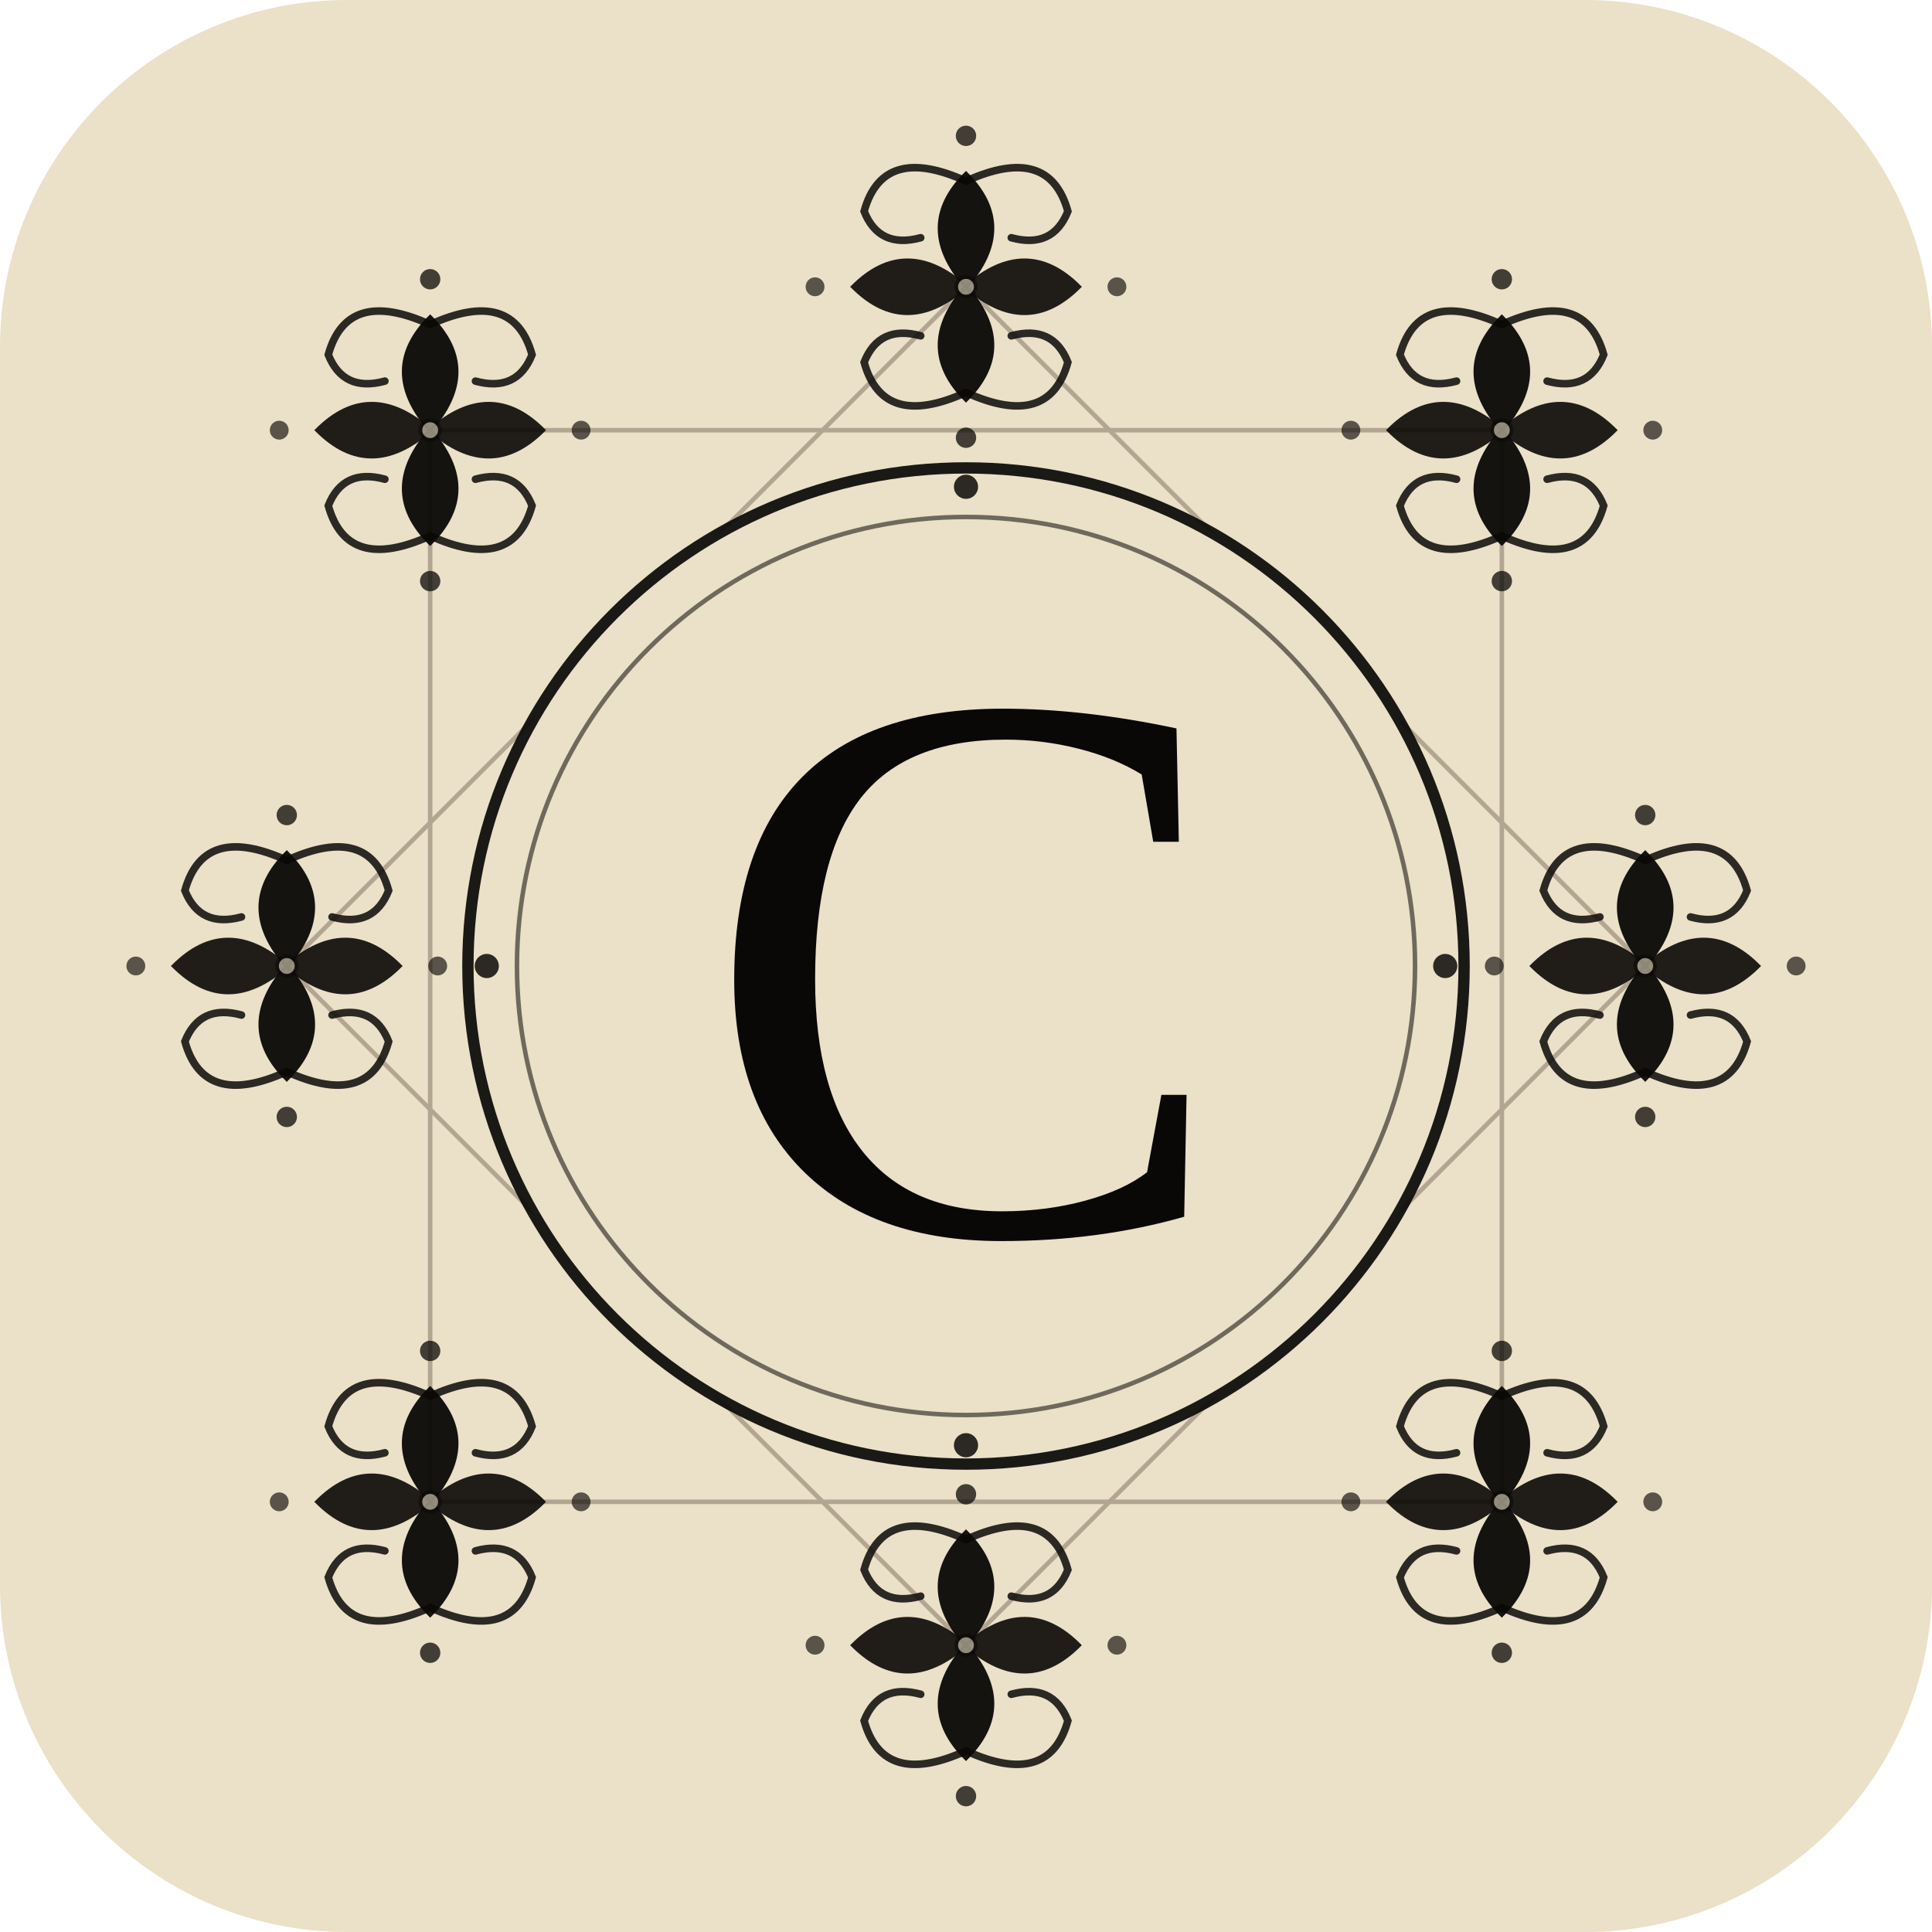
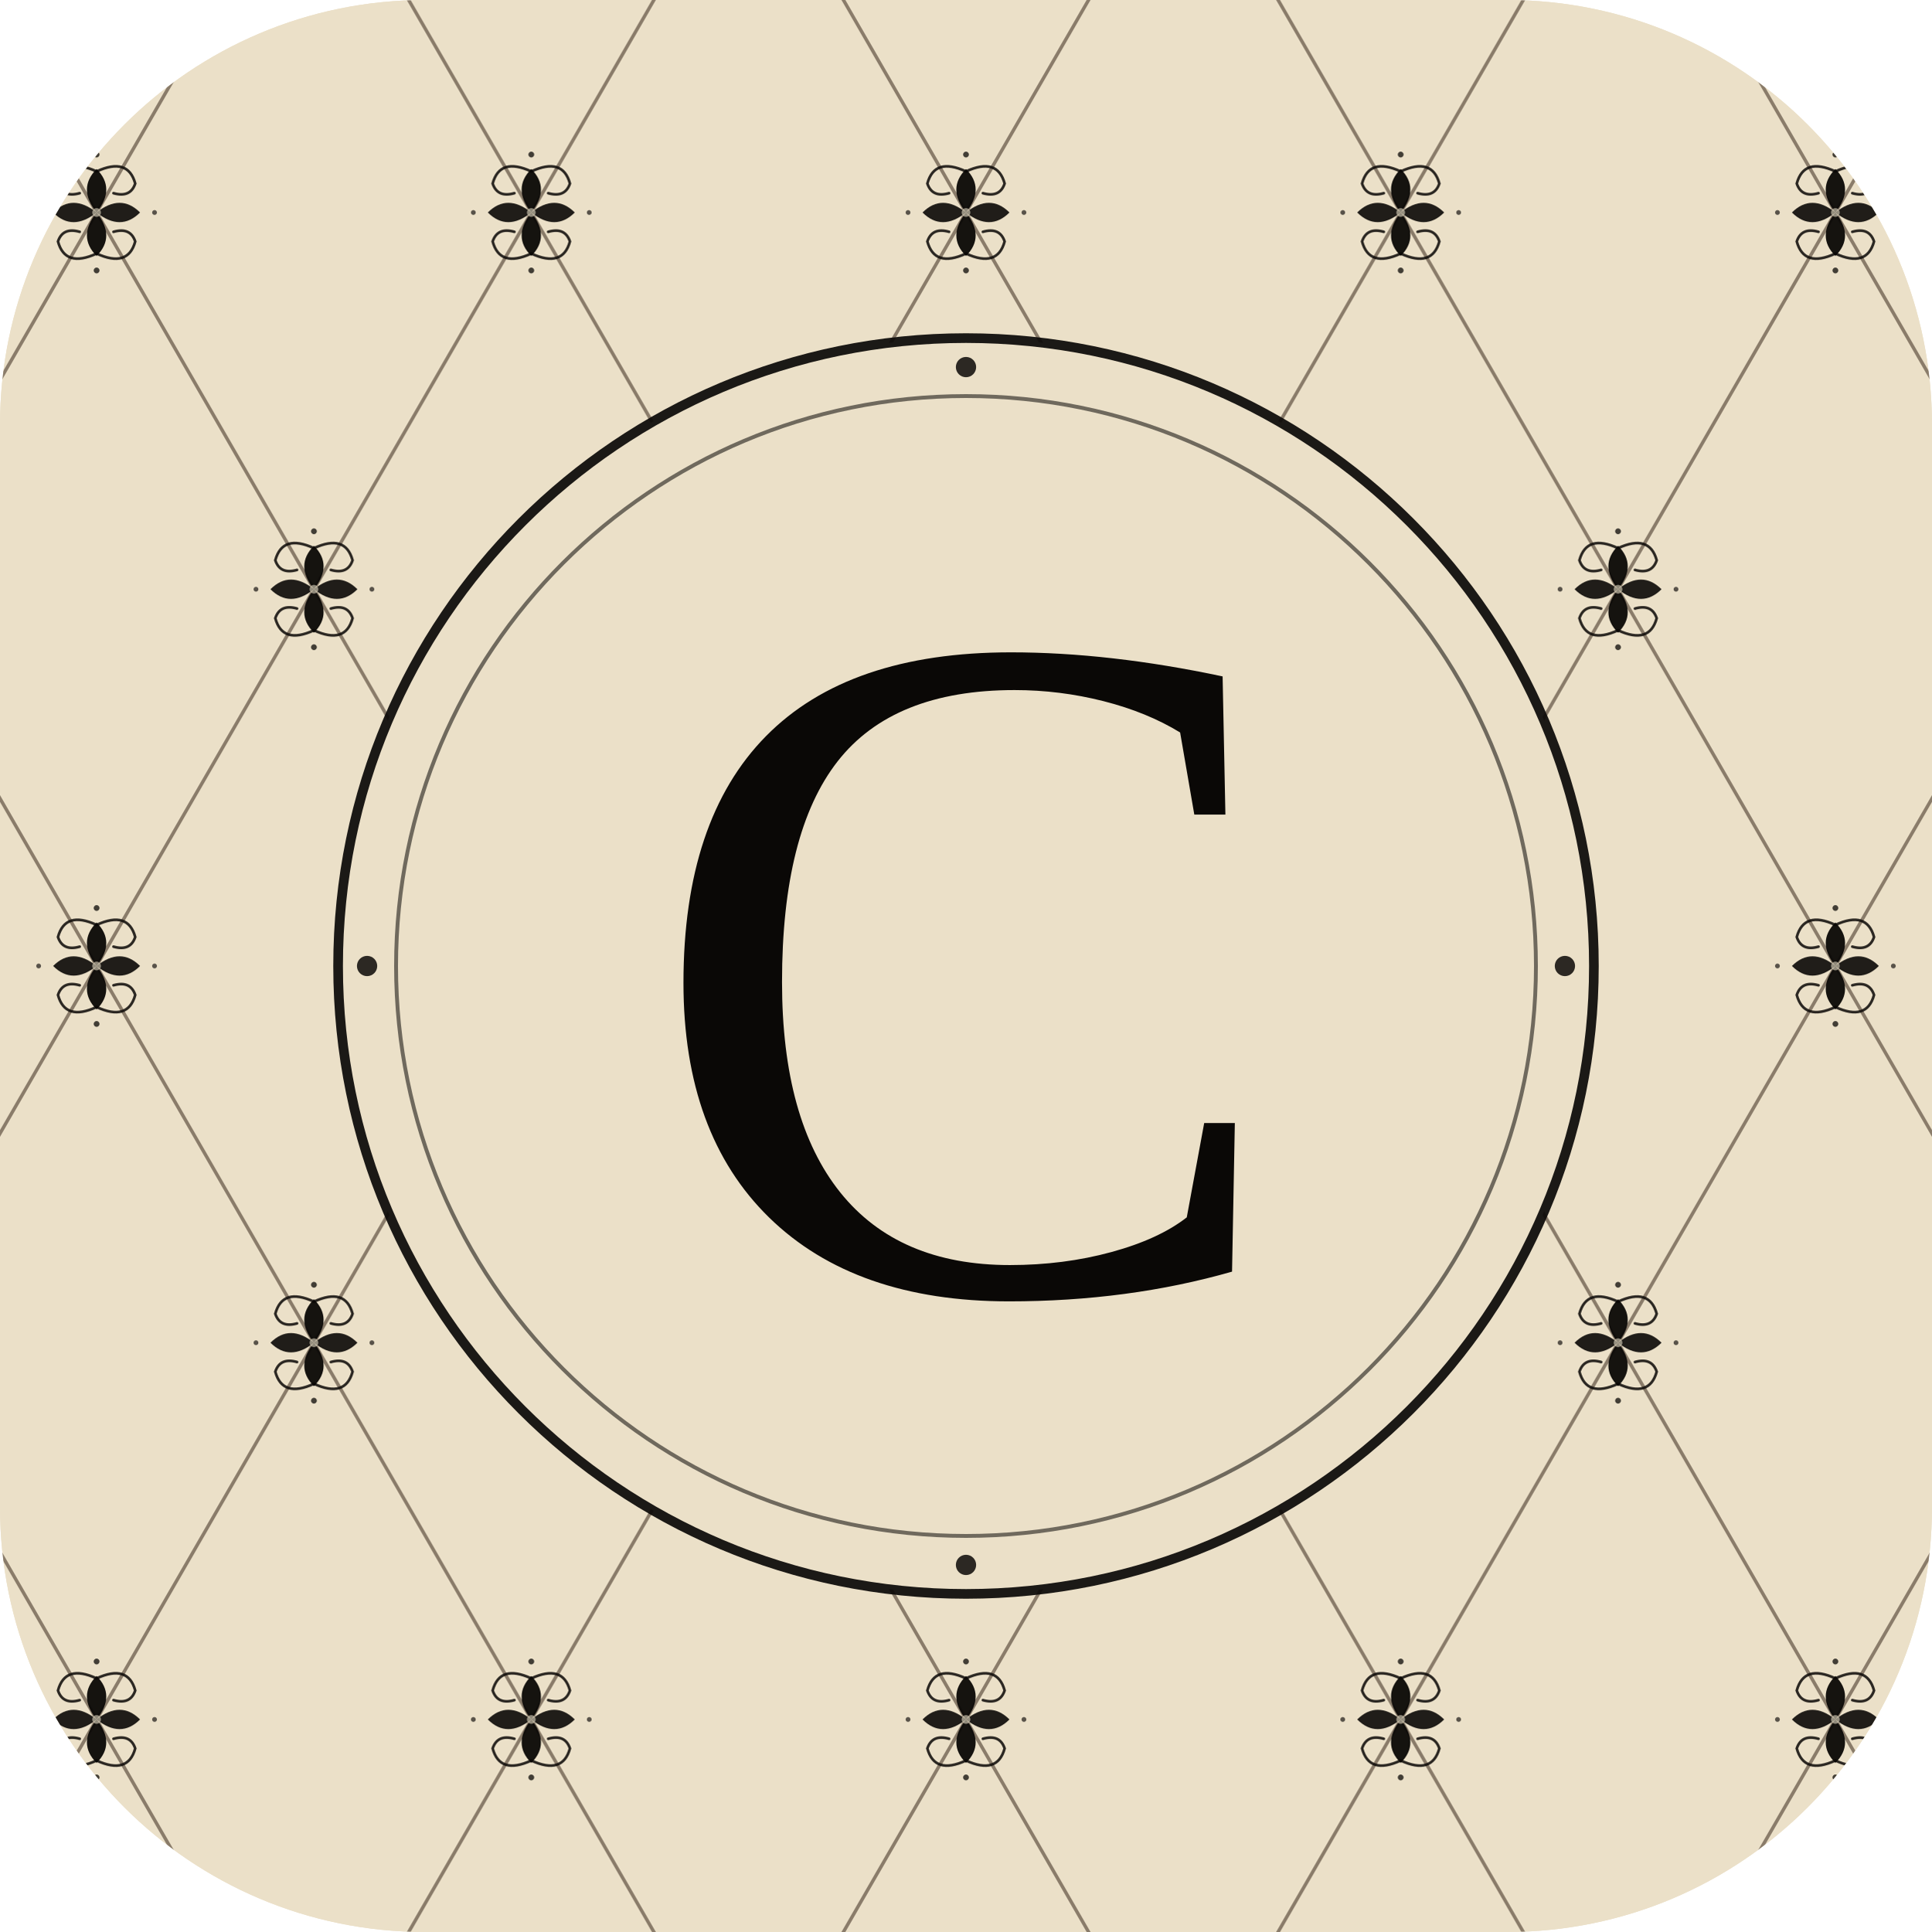
- <svg xmlns="http://www.w3.org/2000/svg" viewBox="0 0 512 512" width="512" height="512">
+ <svg xmlns="http://www.w3.org/2000/svg" viewBox="0 0 400 400" width="400" height="400">
  <defs>
-     <g id="damask" fill="#0a0806" stroke="#0a0806" stroke-linecap="round">
-       <path d="M0 -30 Q 14 -16 0 0 Q -14 -16 0 -30 Z" opacity="0.95" />
-       <path d="M0 0 Q 14 16 0 30 Q -14 16 0 0 Z" opacity="0.95" />
-       <path d="M-30 0 Q -16 -14 0 0 Q -16 14 -30 0 Z" opacity="0.9" />
-       <path d="M30 0 Q 16 -14 0 0 Q 16 14 30 0 Z" opacity="0.9" />
-       <path d="M0 -28 Q 22 -38 27 -20 Q 23 -10 12 -13" stroke-width="2" fill="none" opacity="0.85" />
-       <path d="M0 -28 Q -22 -38 -27 -20 Q -23 -10 -12 -13" stroke-width="2" fill="none" opacity="0.85" />
-       <path d="M0 28 Q 22 38 27 20 Q 23 10 12 13" stroke-width="2" fill="none" opacity="0.85" />
-       <path d="M0 28 Q -22 38 -27 20 Q -23 10 -12 13" stroke-width="2" fill="none" opacity="0.85" />
-       <circle cx="0" cy="-40" r="2.2" opacity="0.75" />
-       <circle cx="0" cy="40" r="2.2" opacity="0.75" />
-       <circle cx="-40" cy="0" r="2" opacity="0.65" />
-       <circle cx="40" cy="0" r="2" opacity="0.65" />
-       <circle cx="0" cy="0" r="2.6" fill="#f8efd6" opacity="0.55" />
+     <g id="damask">
+       <path d="M0 -18 Q 8 -10 0 0 Q -8 -10 0 -18 Z" fill="#0a0806" opacity="0.95" />
+       <path d="M0 0 Q 8 10 0 18 Q -8 10 0 0 Z" fill="#0a0806" opacity="0.95" />
+       <path d="M-18 0 Q -10 -8 0 0 Q -10 8 -18 0 Z" fill="#0a0806" opacity="0.9" />
+       <path d="M18 0 Q 10 -8 0 0 Q 10 8 18 0 Z" fill="#0a0806" opacity="0.9" />
+       <path d="M0 -17 Q 13 -23 16 -12 Q 14 -6 7 -8" fill="none" stroke="#0a0806" stroke-width="1.1" stroke-linecap="round" opacity="0.85" />
+       <path d="M0 -17 Q -13 -23 -16 -12 Q -14 -6 -7 -8" fill="none" stroke="#0a0806" stroke-width="1.1" stroke-linecap="round" opacity="0.85" />
+       <path d="M0 17 Q 13 23 16 12 Q 14 6 7 8" fill="none" stroke="#0a0806" stroke-width="1.1" stroke-linecap="round" opacity="0.85" />
+       <path d="M0 17 Q -13 23 -16 12 Q -14 6 -7 8" fill="none" stroke="#0a0806" stroke-width="1.1" stroke-linecap="round" opacity="0.85" />
+       <circle cx="0" cy="-24" r="1.2" fill="#0a0806" opacity="0.75" />
+       <circle cx="0" cy="24" r="1.2" fill="#0a0806" opacity="0.75" />
+       <circle cx="-24" cy="0" r="1" fill="#0a0806" opacity="0.65" />
+       <circle cx="24" cy="0" r="1" fill="#0a0806" opacity="0.65" />
+       <circle cx="0" cy="0" r="1.8" fill="#f8efd6" opacity="0.55" />
    </g>
+     <pattern id="rd-tile" x="0" y="0" width="90" height="156" patternUnits="userSpaceOnUse" patternTransform="translate(155 161)">
+       <rect width="90" height="156" fill="#ebe0c8" />
+       <g stroke="#3a2a1e" stroke-width="0.7" fill="none" opacity="0.55" stroke-linecap="round">
+         <line x1="45" y1="39" x2="0" y2="117" />
+         <line x1="45" y1="39" x2="90" y2="117" />
+         <line x1="45" y1="39" x2="0" y2="-39" />
+         <line x1="45" y1="39" x2="90" y2="-39" />
+         <line x1="0" y1="117" x2="45" y2="195" />
+         <line x1="90" y1="117" x2="45" y2="195" />
+       </g>
+       <g transform="translate(45 39) scale(0.5)">
+         <use href="#damask" />
+       </g>
+       <g transform="translate(0 117) scale(0.5)">
+         <use href="#damask" />
+       </g>
+       <g transform="translate(90 117) scale(0.5)">
+         <use href="#damask" />
+       </g>
+     </pattern>
  </defs>
-   <rect width="512" height="512" fill="#ebe0c8" rx="92" ry="92" />
-   <g stroke="#3a2a1e" stroke-width="1.2" fill="none" opacity="0.32" stroke-linecap="round">
-     <path d="M114 114 L 398 114 L 398 398 L 114 398 Z" />
-     <path d="M256 76 L 76 256 L 256 436 L 436 256 Z" />
-   </g>
-   <use href="#damask" x="114" y="114" />
-   <use href="#damask" x="398" y="114" />
-   <use href="#damask" x="114" y="398" />
-   <use href="#damask" x="398" y="398" />
-   <use href="#damask" x="256" y="76" />
-   <use href="#damask" x="256" y="436" />
-   <use href="#damask" x="76" y="256" />
-   <use href="#damask" x="436" y="256" />
-   <circle cx="256" cy="256" r="132" fill="#ebe0c8" />
-   <circle cx="256" cy="256" r="132" fill="none" stroke="#0a0806" stroke-width="3" opacity="0.92" />
-   <circle cx="256" cy="256" r="119" fill="none" stroke="#0a0806" stroke-width="1.2" opacity="0.55" />
-   <circle cx="256" cy="129" r="3.2" fill="#0a0806" opacity="0.85" />
-   <circle cx="256" cy="383" r="3.2" fill="#0a0806" opacity="0.85" />
-   <circle cx="129" cy="256" r="3.2" fill="#0a0806" opacity="0.85" />
-   <circle cx="383" cy="256" r="3.2" fill="#0a0806" opacity="0.85" />
-   <text x="256" y="256" text-anchor="middle" dominant-baseline="central" font-family="'Bodoni Moda','Bodoni 72',Didot,'Times New Roman',Georgia,serif" font-weight="400" font-size="210" fill="#0a0806" style="letter-spacing:-0.03em;font-style:normal;">C</text>
+   <rect width="400" height="400" fill="#ebe0c8" rx="88" ry="88" />
+   <rect width="400" height="400" fill="url(#rd-tile)" rx="88" ry="88" />
+   <circle cx="200" cy="200" r="130" fill="#ebe0c8" />
+   <circle cx="200" cy="200" r="130" fill="none" stroke="#0a0806" stroke-width="2" opacity="0.92" />
+   <circle cx="200" cy="200" r="118" fill="none" stroke="#0a0806" stroke-width="0.8" opacity="0.55" />
+   <circle cx="200" cy="76" r="2.1" fill="#0a0806" opacity="0.85" />
+   <circle cx="200" cy="324" r="2.1" fill="#0a0806" opacity="0.85" />
+   <circle cx="76" cy="200" r="2.1" fill="#0a0806" opacity="0.85" />
+   <circle cx="324" cy="200" r="2.1" fill="#0a0806" opacity="0.85" />
+   <text x="200" y="200" text-anchor="middle" dominant-baseline="central" font-family="'Bodoni Moda','Bodoni 72',Didot,'Times New Roman',Georgia,serif" font-weight="400" font-size="200" fill="#0a0806" style="letter-spacing:-0.03em;font-style:normal;">C</text>
</svg>
